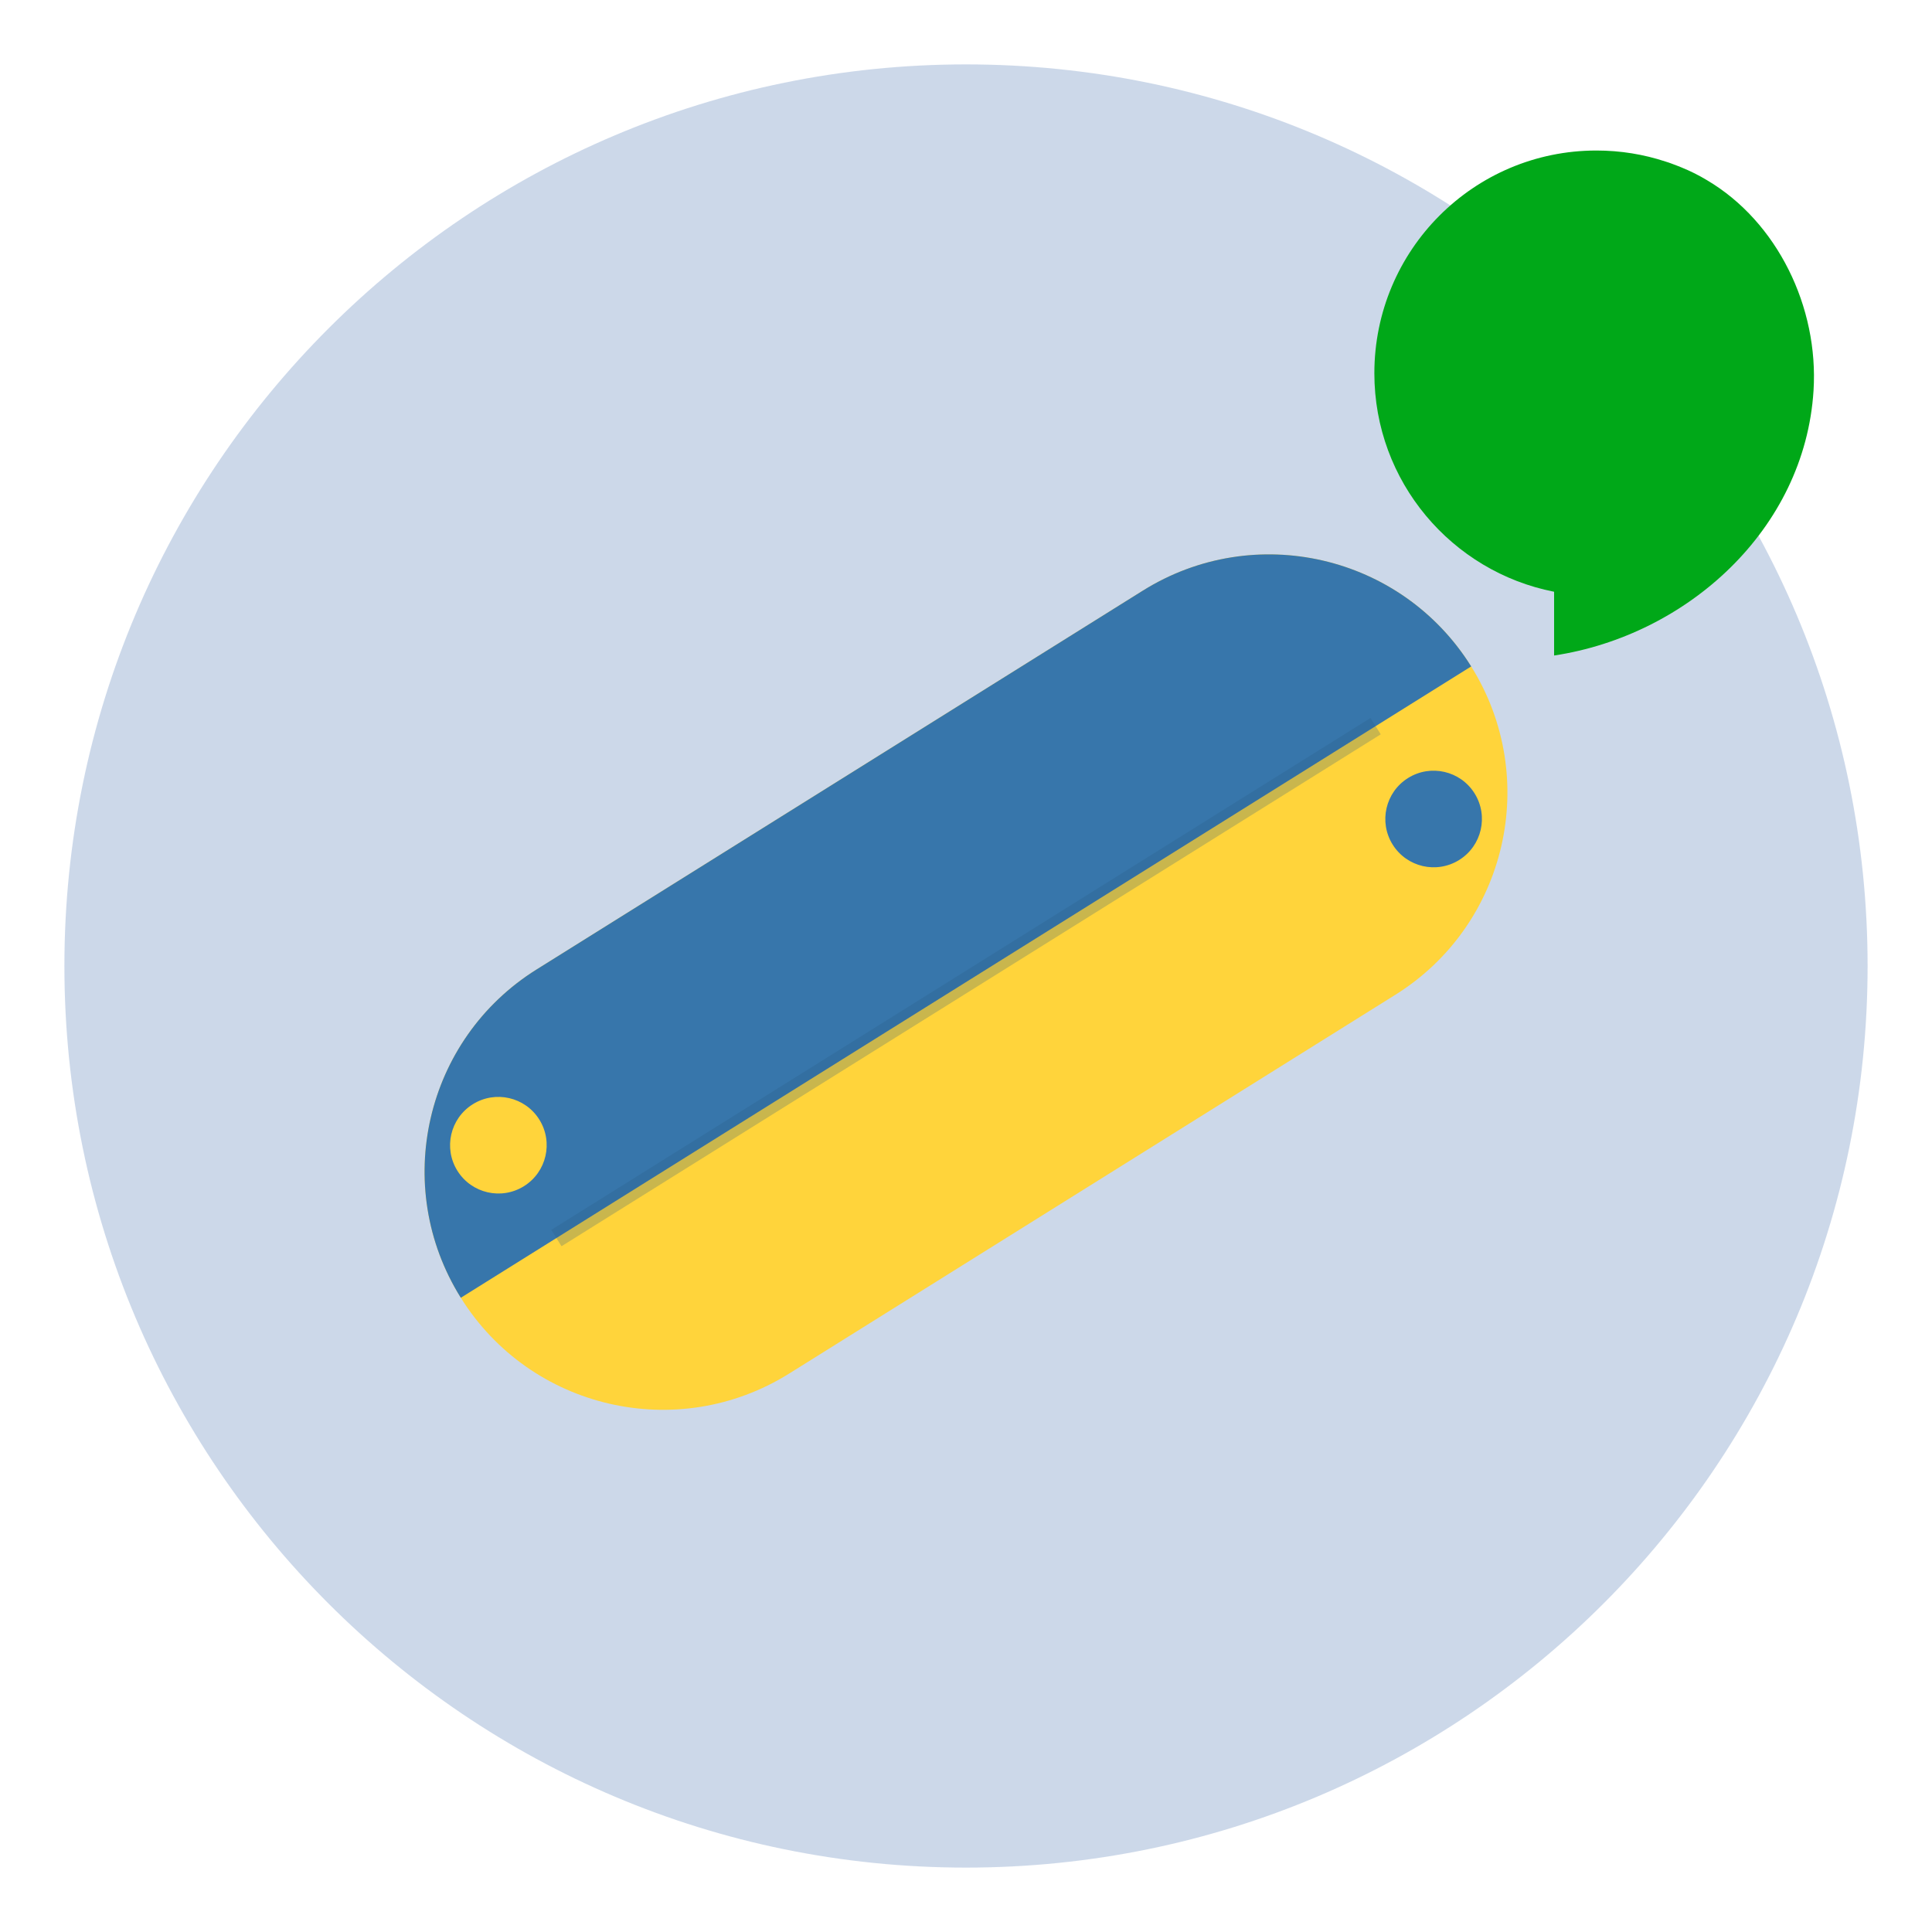
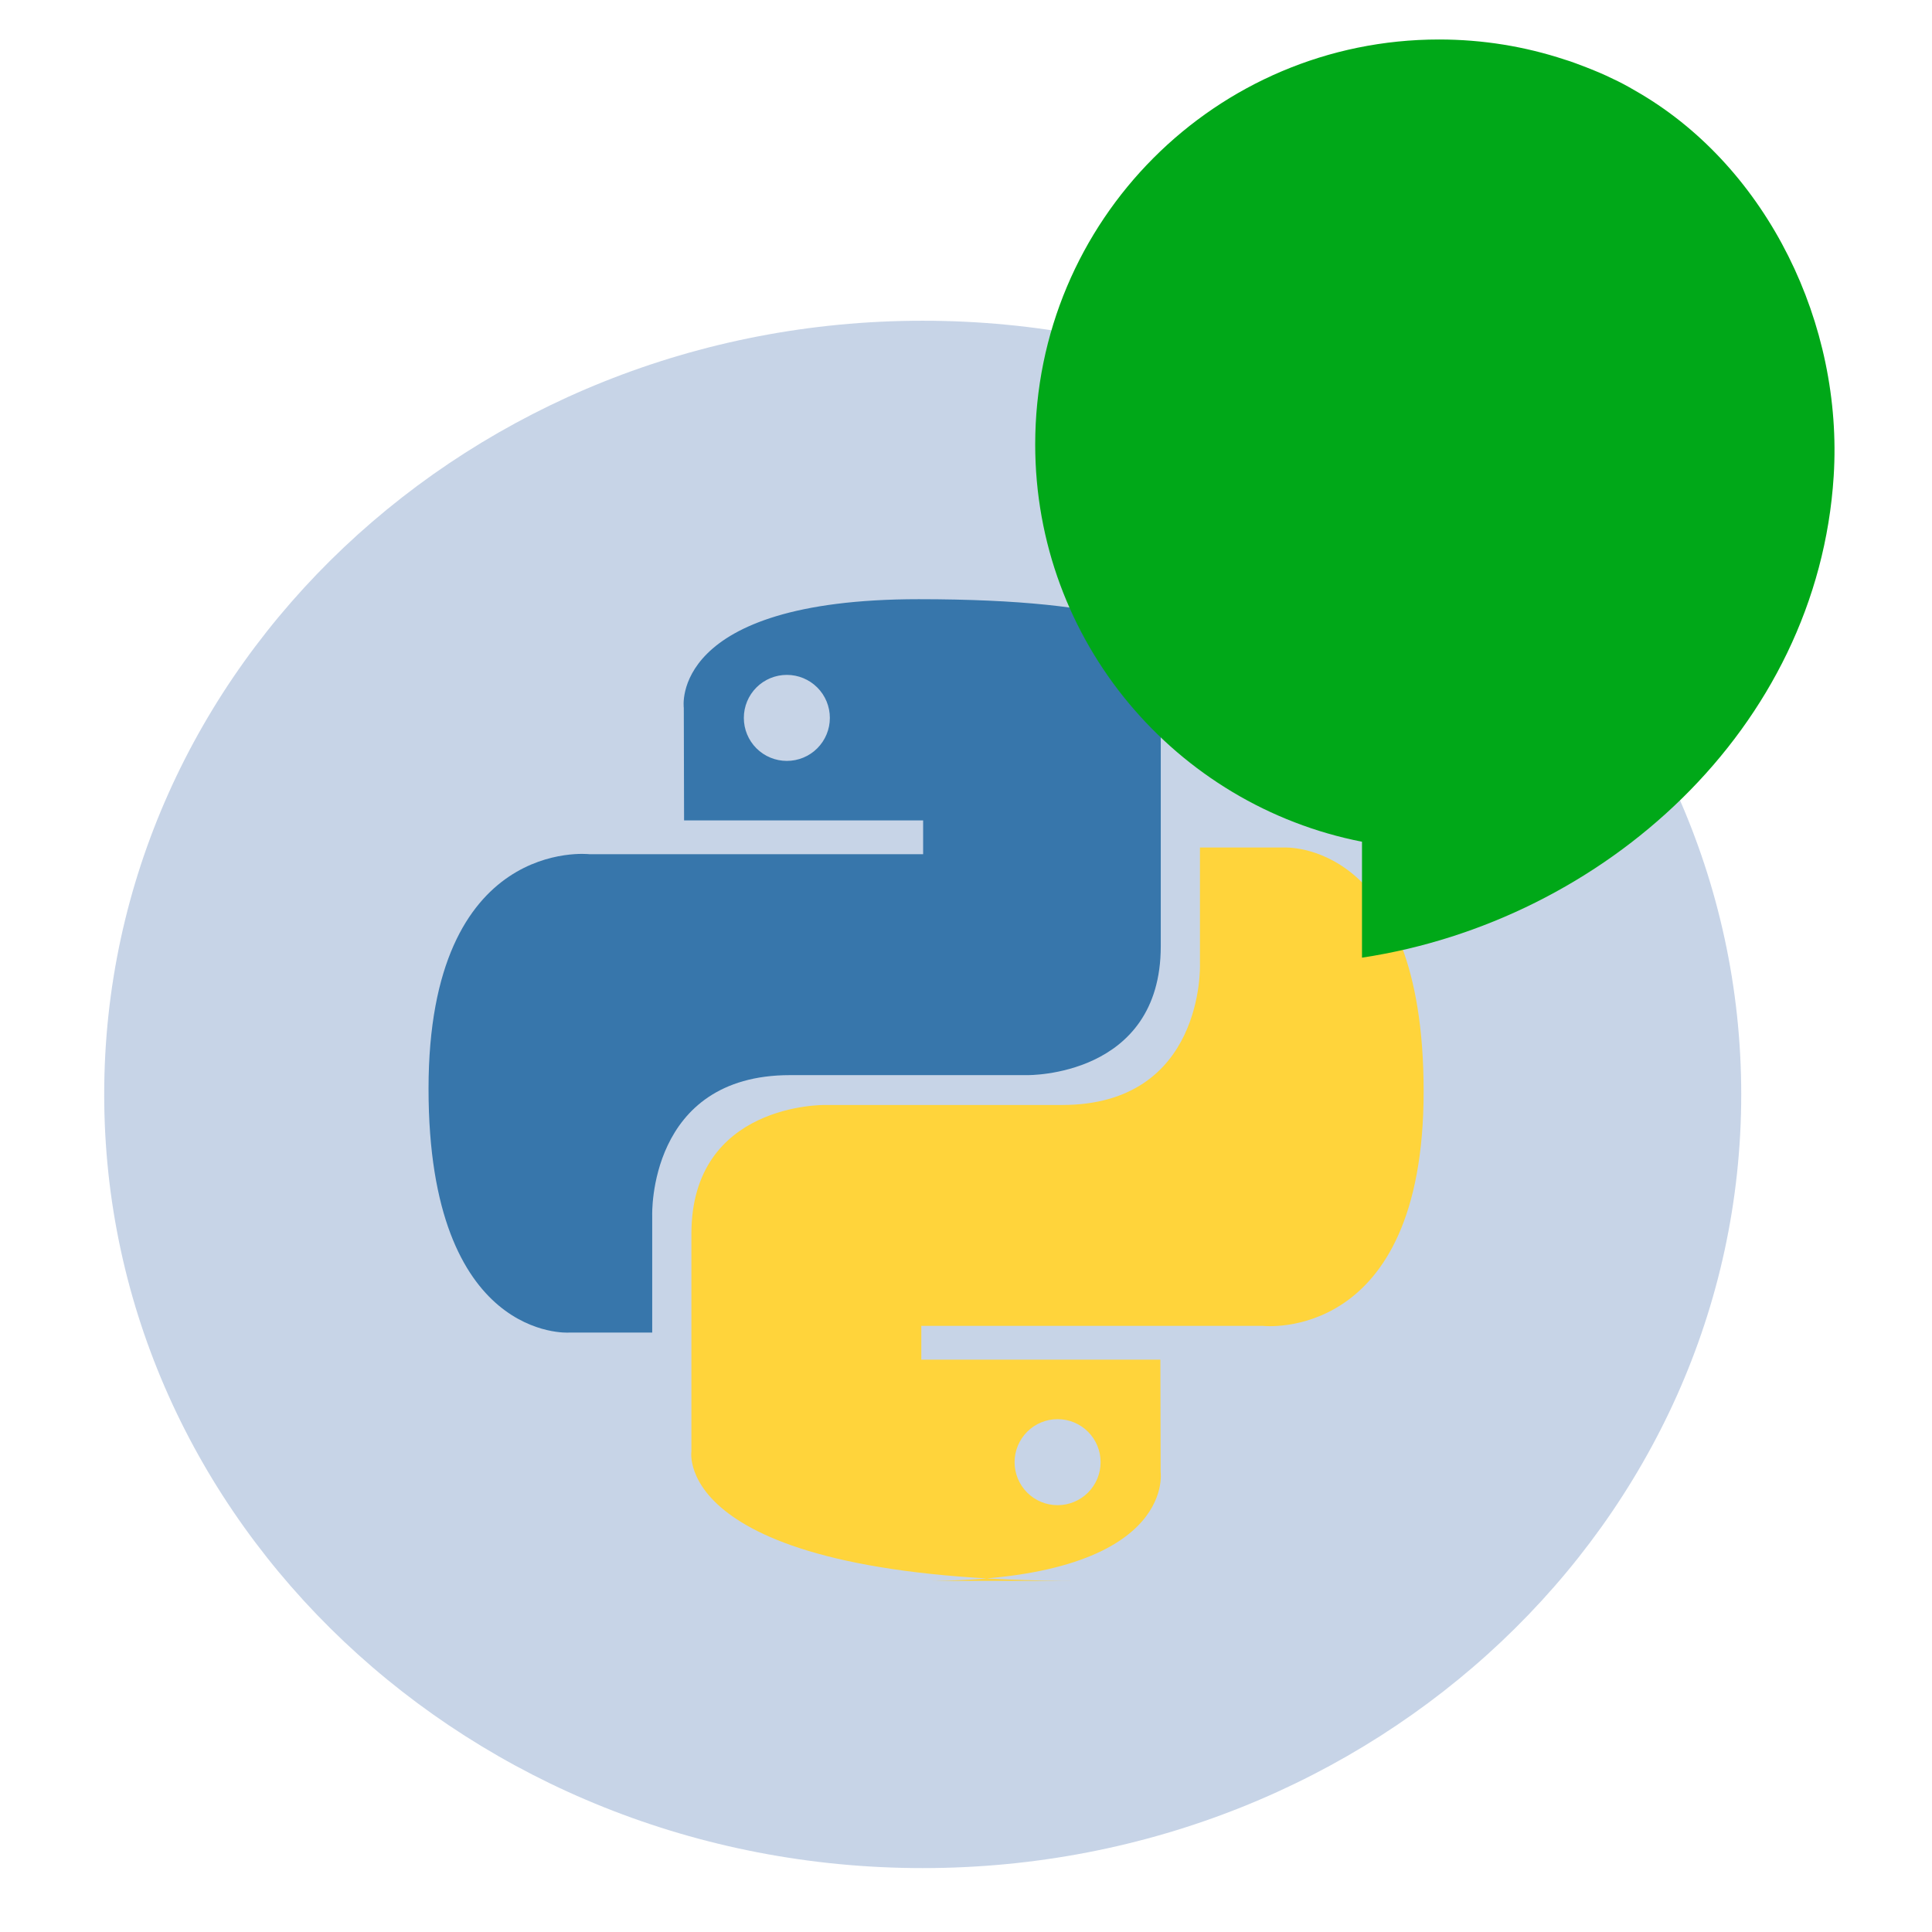
- <svg xmlns="http://www.w3.org/2000/svg" version="1.1" width="600px" height="600px" viewBox="0 0 600 600" xml:space="preserve">
-   <ellipse cx="300" cy="300" rx="280" ry="280" style="fill:#9bb2d4;fill-opacity:0.50" />
-   <g transform="translate(300,305) rotate(-32)">
-     <defs>
-       <clipPath id="topHalf" clipPathUnits="userSpaceOnUse">
-         <rect x="-220" y="-190" width="440" height="190" />
-       </clipPath>
-     </defs>
-     <rect x="-185" y="-74" width="370" height="148" rx="74" fill="#FFD43B" />
-     <rect x="-185" y="-74" width="370" height="148" rx="74" fill="#3776AB" clip-path="url(#topHalf)" />
-     <line x1="-150" y1="0" x2="150" y2="0" stroke="#2b5e86" stroke-opacity="0.25" stroke-width="6" />
-     <circle cx="-150" cy="-34" r="15" fill="#FFD43B" />
-     <circle cx="150" cy="34" r="15" fill="#3776AB" />
+ <svg xmlns="http://www.w3.org/2000/svg" version="1.1" id="Layer_1" x="0px" y="0px" width="600px" height="600px" viewBox="0 0 600 600" enable-background="new 0 0 600 600" xml:space="preserve">
+   <ellipse style="fill:#9bb2d4;fill-opacity:0.561;stroke-width:2.18" id="path849" cy="339.879" cx="286.558" rx="254.197" ry="240.274" />
+   <g transform="translate(133,186) scale(1.2)" fill-rule="evenodd">
+     <path fill="#3776AB" d="M126.916.072c-64.832 0-60.784 28.115-60.784 28.115l.072 29.128h61.868v8.745H41.631S.072 61.355.072 126.776c0 65.42 36.276 63.097 36.276 63.097h21.61v-30.356s-1.165-36.276 35.698-36.276h61.4s34.515.557 34.515-33.358V33.557S232.485.072 126.916.072zM92.802 19.66a11.12 11.12 0 0 1 11.13 11.13 11.12 11.12 0 0 1-11.13 11.13 11.12 11.12 0 0 1-11.13-11.13 11.12 11.12 0 0 1 11.13-11.13z" />
+     <path fill="#FFD43B" d="M128.757 254.126c64.832 0 60.784-28.115 60.784-28.115l-.072-29.128h-61.868v-8.745h88.441s41.559 4.717 41.559-60.704c0-65.42-36.276-63.097-36.276-63.097h-21.61v30.356s1.165 36.276-35.698 36.276h-61.4s-34.515-.557-34.515 33.358v56.326s-5.238 33.485 100.331 33.485zM162.871 234.538a11.12 11.12 0 0 1-11.13-11.13 11.12 11.12 0 0 1 11.13-11.13 11.12 11.12 0 0 1 11.13 11.13 11.12 11.12 0 0 1-11.13 11.13z" />
  </g>
-   <g transform="translate(250,40) scale(0.55)">
-     <g transform="matrix(0.9696602,0,0,0.9696602,319.7497,12.54805)">
-       <path style="stroke-width:1" fill="#00A818" d="M 131.145,-0.294 C 59.653,-0.294 1.795,57.724 1.795,129.414 c 0,63.119 45.12,115.564 104.665,127.232 v 37.13 c 77.413,-11.703 145.958,-73.324 151.073,-154.213 3.078,-48.689 -21.13,-98.394 -61.96,-122.53 -2.338,-1.381 -4.713,-2.753 -7.159,-3.96 -2.492,-1.23 -5.051,-2.428 -7.652,-3.466 -0.826,-0.346 -1.635,-0.66 -2.469,-0.99 -2.271,-0.84 -4.563,-1.787 -6.911,-2.475 -12.658,-4.183 -26.188,-6.436 -40.237,-6.436 z" />
-     </g>
+   <g id="g30" transform="matrix(0.9696602,0,0,0.9696602,319.7497,12.54805)">
+     <path style="stroke-width:1" d="M 131.145,-0.294 C 59.653,-0.294 1.795,57.724 1.795,129.414 c 0,63.119 45.12,115.564 104.665,127.232 v 37.13 c 77.413,-11.703 145.958,-73.324 151.073,-154.213 3.078,-48.689 -21.13,-98.394 -61.96,-122.53 -2.338,-1.381 -4.713,-2.753 -7.159,-3.96 -2.492,-1.23 -5.051,-2.428 -7.652,-3.466 -0.826,-0.346 -1.635,-0.66 -2.469,-0.99 -2.271,-0.84 -4.563,-1.787 -6.911,-2.475 -12.658,-4.183 -26.188,-6.436 -40.237,-6.436 z" fill="#00A818" id="path16" />
  </g>
</svg>
